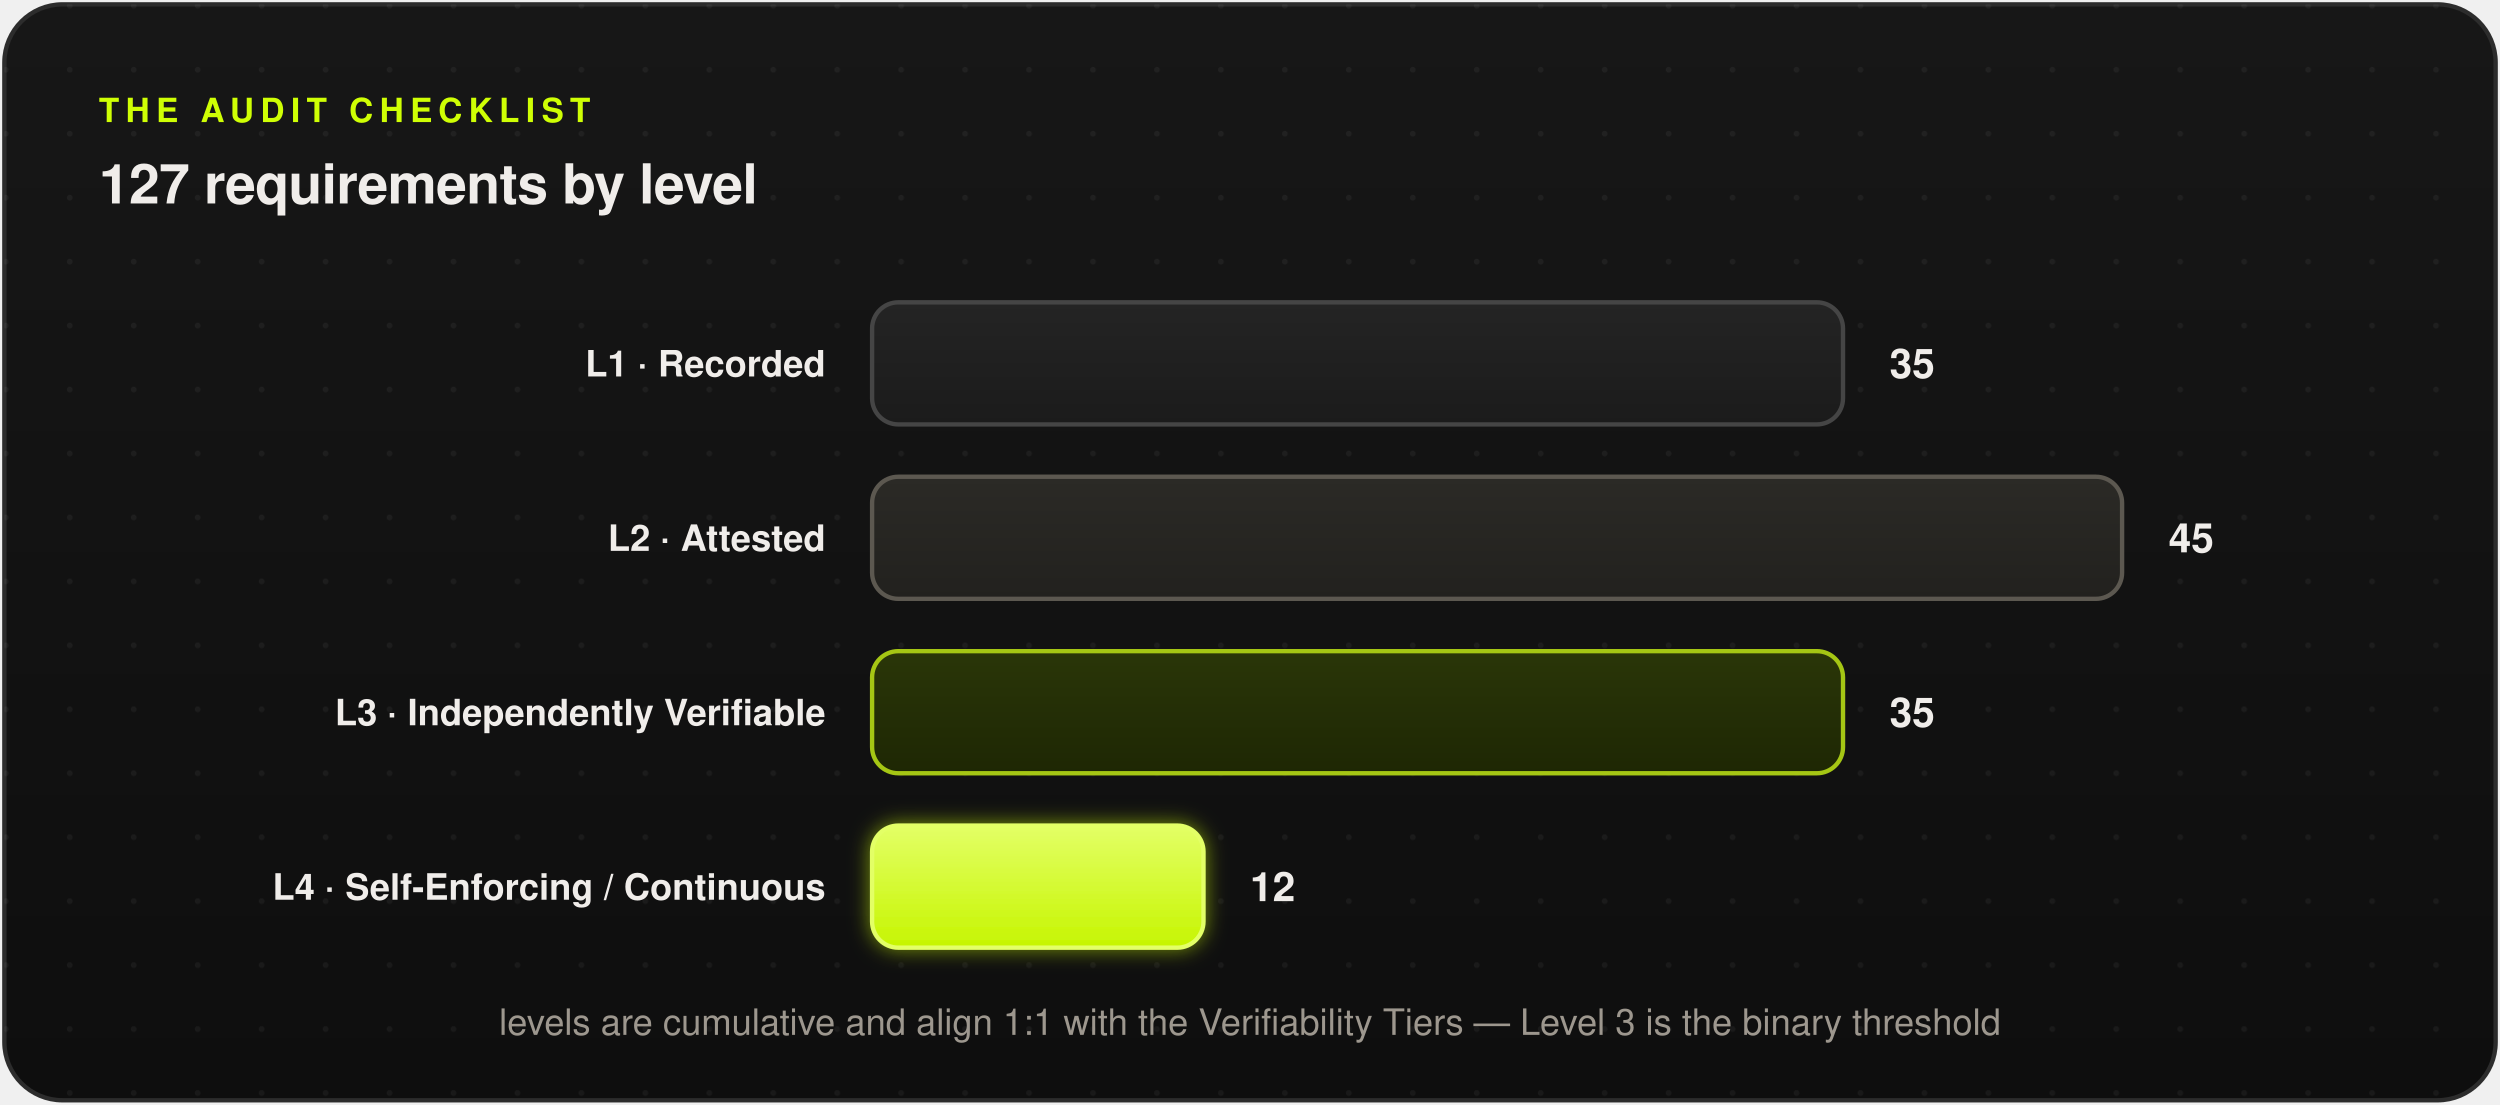
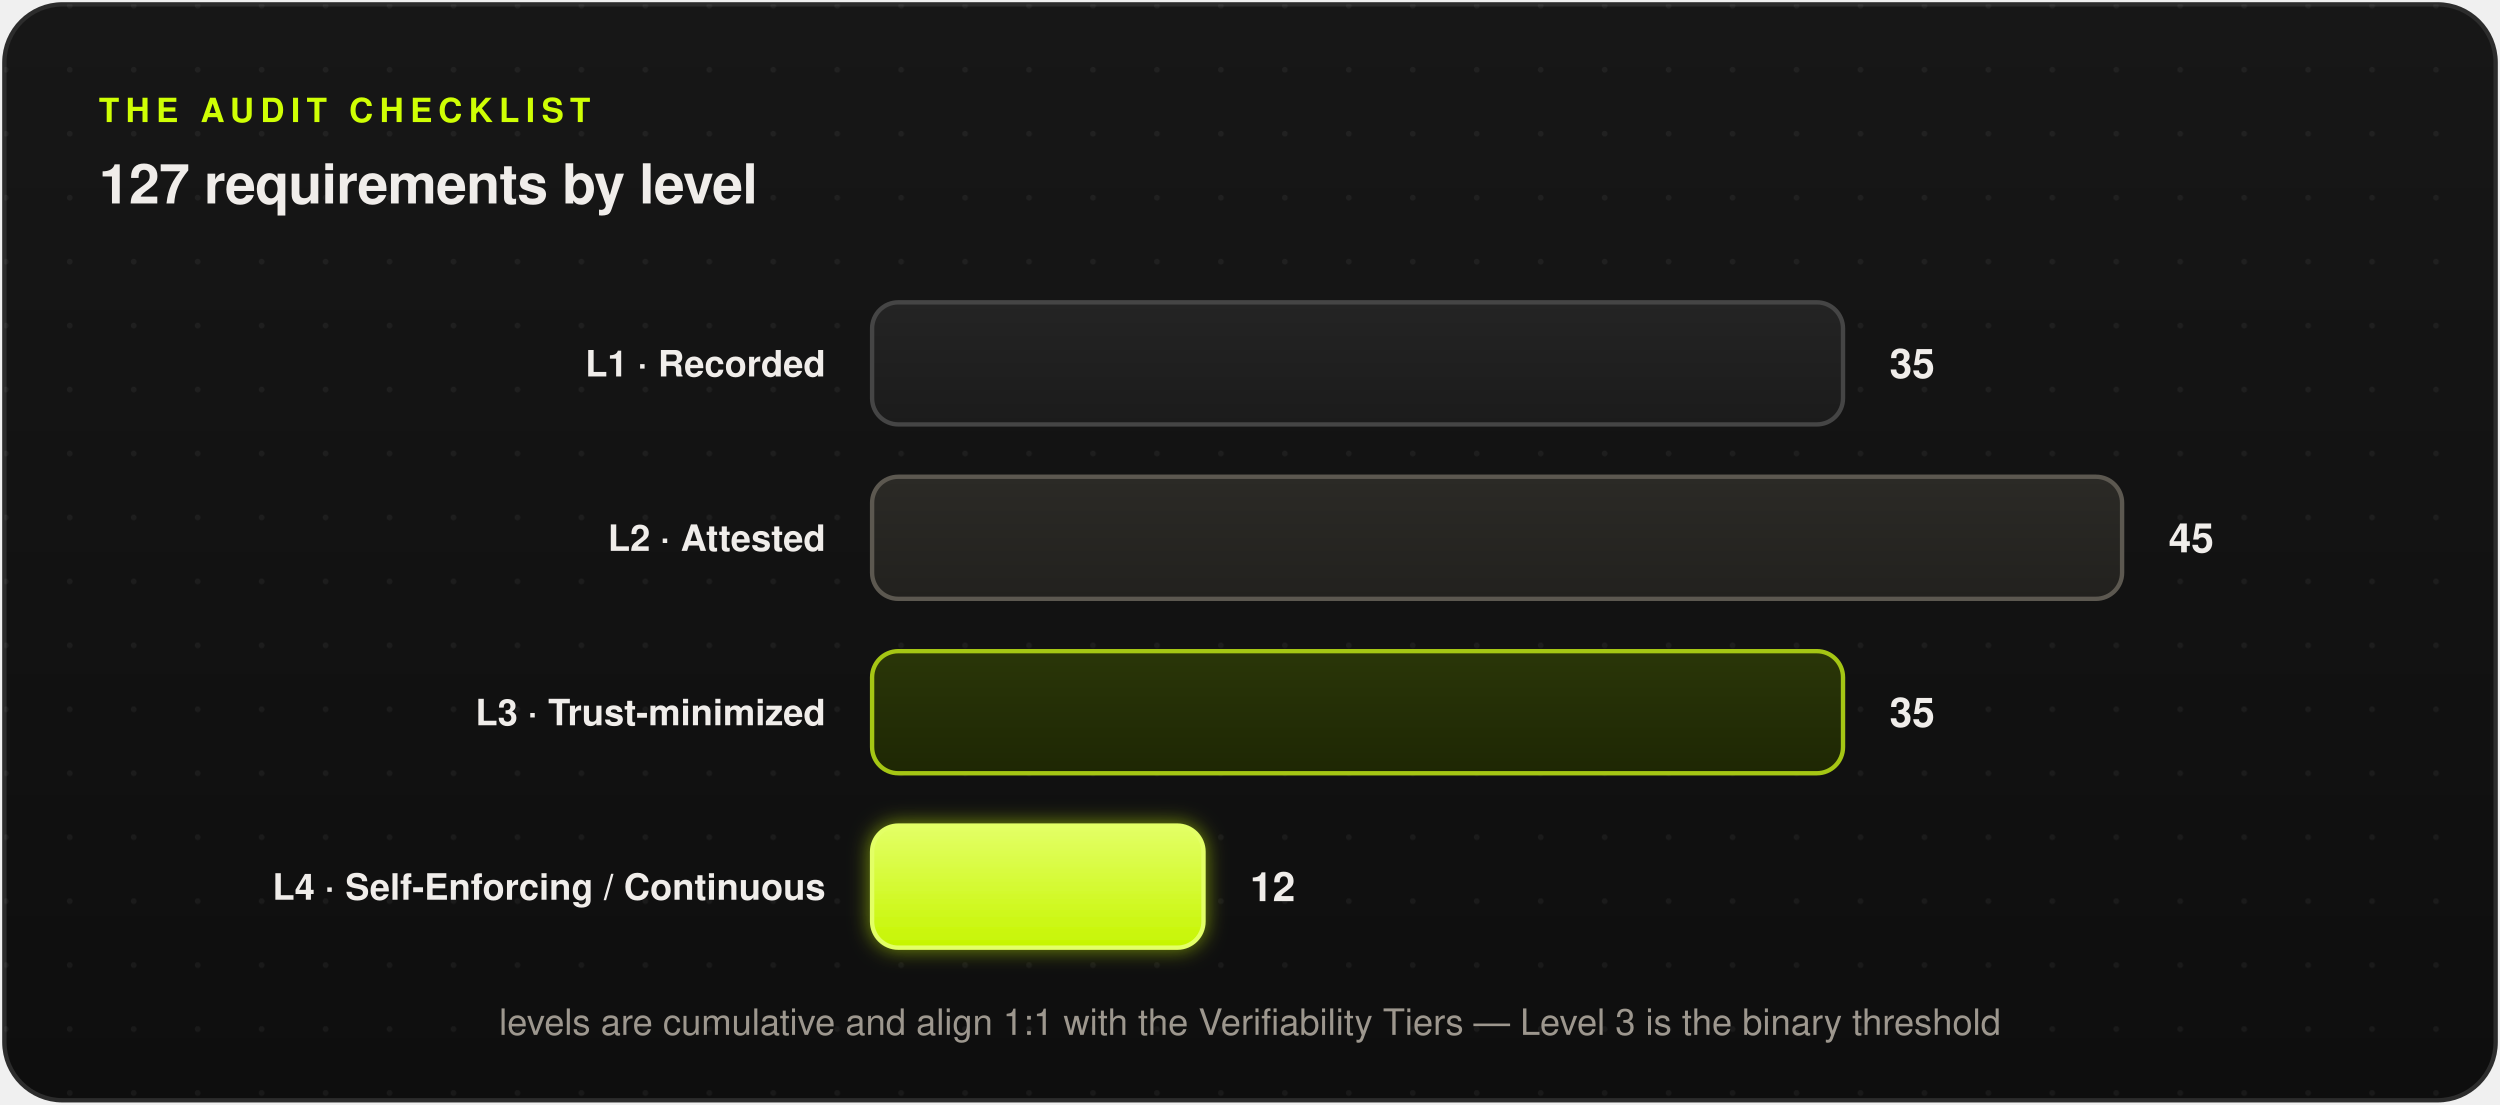
<svg xmlns="http://www.w3.org/2000/svg" width="860" height="380" viewBox="0 0 860 380" font-family="Montserrat,'Source Sans 3',-apple-system,'Segoe UI',Helvetica,Arial,sans-serif">
  <defs>
    <linearGradient id="gPanel" x1="0" y1="0" x2="0" y2="1">
      <stop offset="0" stop-color="#171717" />
      <stop offset="1" stop-color="#0e0e0e" />
    </linearGradient>
    <linearGradient id="gCard" x1="0" y1="0" x2="0" y2="1">
      <stop offset="0" stop-color="#242424" />
      <stop offset="1" stop-color="#1b1b1b" />
    </linearGradient>
    <linearGradient id="gWarm" x1="0" y1="0" x2="0" y2="1">
      <stop offset="0" stop-color="#2b2a26" />
      <stop offset="1" stop-color="#22211e" />
    </linearGradient>
    <linearGradient id="gLime" x1="0" y1="0" x2="0" y2="1">
      <stop offset="0" stop-color="#e3ff66" />
      <stop offset="1" stop-color="#c6f500" />
    </linearGradient>
    <linearGradient id="gTint" x1="0" y1="0" x2="0" y2="1">
      <stop offset="0" stop-color="#2a3608" />
      <stop offset="1" stop-color="#1e2704" />
    </linearGradient>
    <linearGradient id="gRed" x1="0" y1="0" x2="0" y2="1">
      <stop offset="0" stop-color="#361417" />
      <stop offset="1" stop-color="#280f12" />
    </linearGradient>
    <linearGradient id="gInk" x1="0" y1="0" x2="0" y2="1">
      <stop offset="0" stop-color="#e3ff66" />
      <stop offset="1" stop-color="#cfff04" />
    </linearGradient>
    <linearGradient id="gGate" x1="0" y1="0" x2="0" y2="1">
      <stop offset="0" stop-color="#222222" />
      <stop offset="1" stop-color="#151515" />
    </linearGradient>
    <filter id="fShadow" x="-30%" y="-30%" width="160%" height="170%">
      <feDropShadow dx="0" dy="2.5" stdDeviation="4" flood-color="#000000" flood-opacity="0.55" />
    </filter>
    <filter id="fGlow" x="-60%" y="-60%" width="220%" height="220%">
      <feDropShadow dx="0" dy="0" stdDeviation="3.5" flood-color="#cfff04" flood-opacity="0.55" />
    </filter>
    <pattern id="pGrid" width="22" height="22" patternUnits="userSpaceOnUse">
      <circle cx="2" cy="2" r="1" fill="#ffffff" opacity="0.05" />
    </pattern>
  </defs>
  <rect x="1.5" y="1.5" width="857" height="377" rx="20" fill="url(#gPanel)" stroke="#2c2c2c" stroke-width="1.5" />
  <rect x="1.5" y="1.5" width="857" height="377" rx="20" fill="url(#pGrid)" />
  <text x="34" y="42" font-size="11.5" font-weight="700" letter-spacing="2.2" fill="#cfff04">THE AUDIT CHECKLIST</text>
  <text x="34" y="70" font-size="19" font-weight="700" letter-spacing="-0.2" fill="#f0edea">127 requirements by level</text>
  <text x="284" y="129.5" font-size="12.5" fill="#f0edea" text-anchor="end" font-weight="700">L1 · Recorded</text>
  <rect x="300" y="104" width="334" height="42" rx="9" fill="url(#gCard)" stroke="#454545" stroke-width="1.5" />
  <text x="650" y="130.0" font-size="14" fill="#f0edea" text-anchor="start" font-weight="700">35</text>
  <text x="284" y="189.5" font-size="12.5" fill="#f0edea" text-anchor="end" font-weight="700">L2 · Attested</text>
  <rect x="300" y="164" width="430" height="42" rx="9" fill="url(#gWarm)" stroke="#5c5850" stroke-width="1.5" />
  <text x="746" y="190.0" font-size="14" fill="#f0edea" text-anchor="start" font-weight="700">45</text>
-   <text x="284" y="249.5" font-size="12.5" fill="#f0edea" text-anchor="end" font-weight="700">L3 · Independently Verifiable</text>
+   <text x="284" y="249.5" font-size="12.5" fill="#f0edea" text-anchor="end" font-weight="700">L3 · Trust-minimized</text>
  <rect x="300" y="224" width="334" height="42" rx="9" fill="url(#gTint)" stroke="#a5c614" stroke-width="1.5" />
  <text x="650" y="250.0" font-size="14" fill="#f0edea" text-anchor="start" font-weight="700">35</text>
  <text x="284" y="309.5" font-size="12.5" fill="#f0edea" text-anchor="end" font-weight="700">L4 · Self-Enforcing / Continuous</text>
  <rect x="300" y="284" width="114" height="42" rx="9" fill="url(#gLime)" stroke="#e3ff66" stroke-width="1.5" filter="url(#fGlow)" />
  <text x="430" y="310.0" font-size="14" fill="#f0edea" text-anchor="start" font-weight="700">12</text>
  <text x="430.0" y="356" font-size="12.5" fill="#9d978e" text-anchor="middle">levels are cumulative and align 1:1 with the Verifiability Tiers — Level 3 is the binary threshold</text>
</svg>
